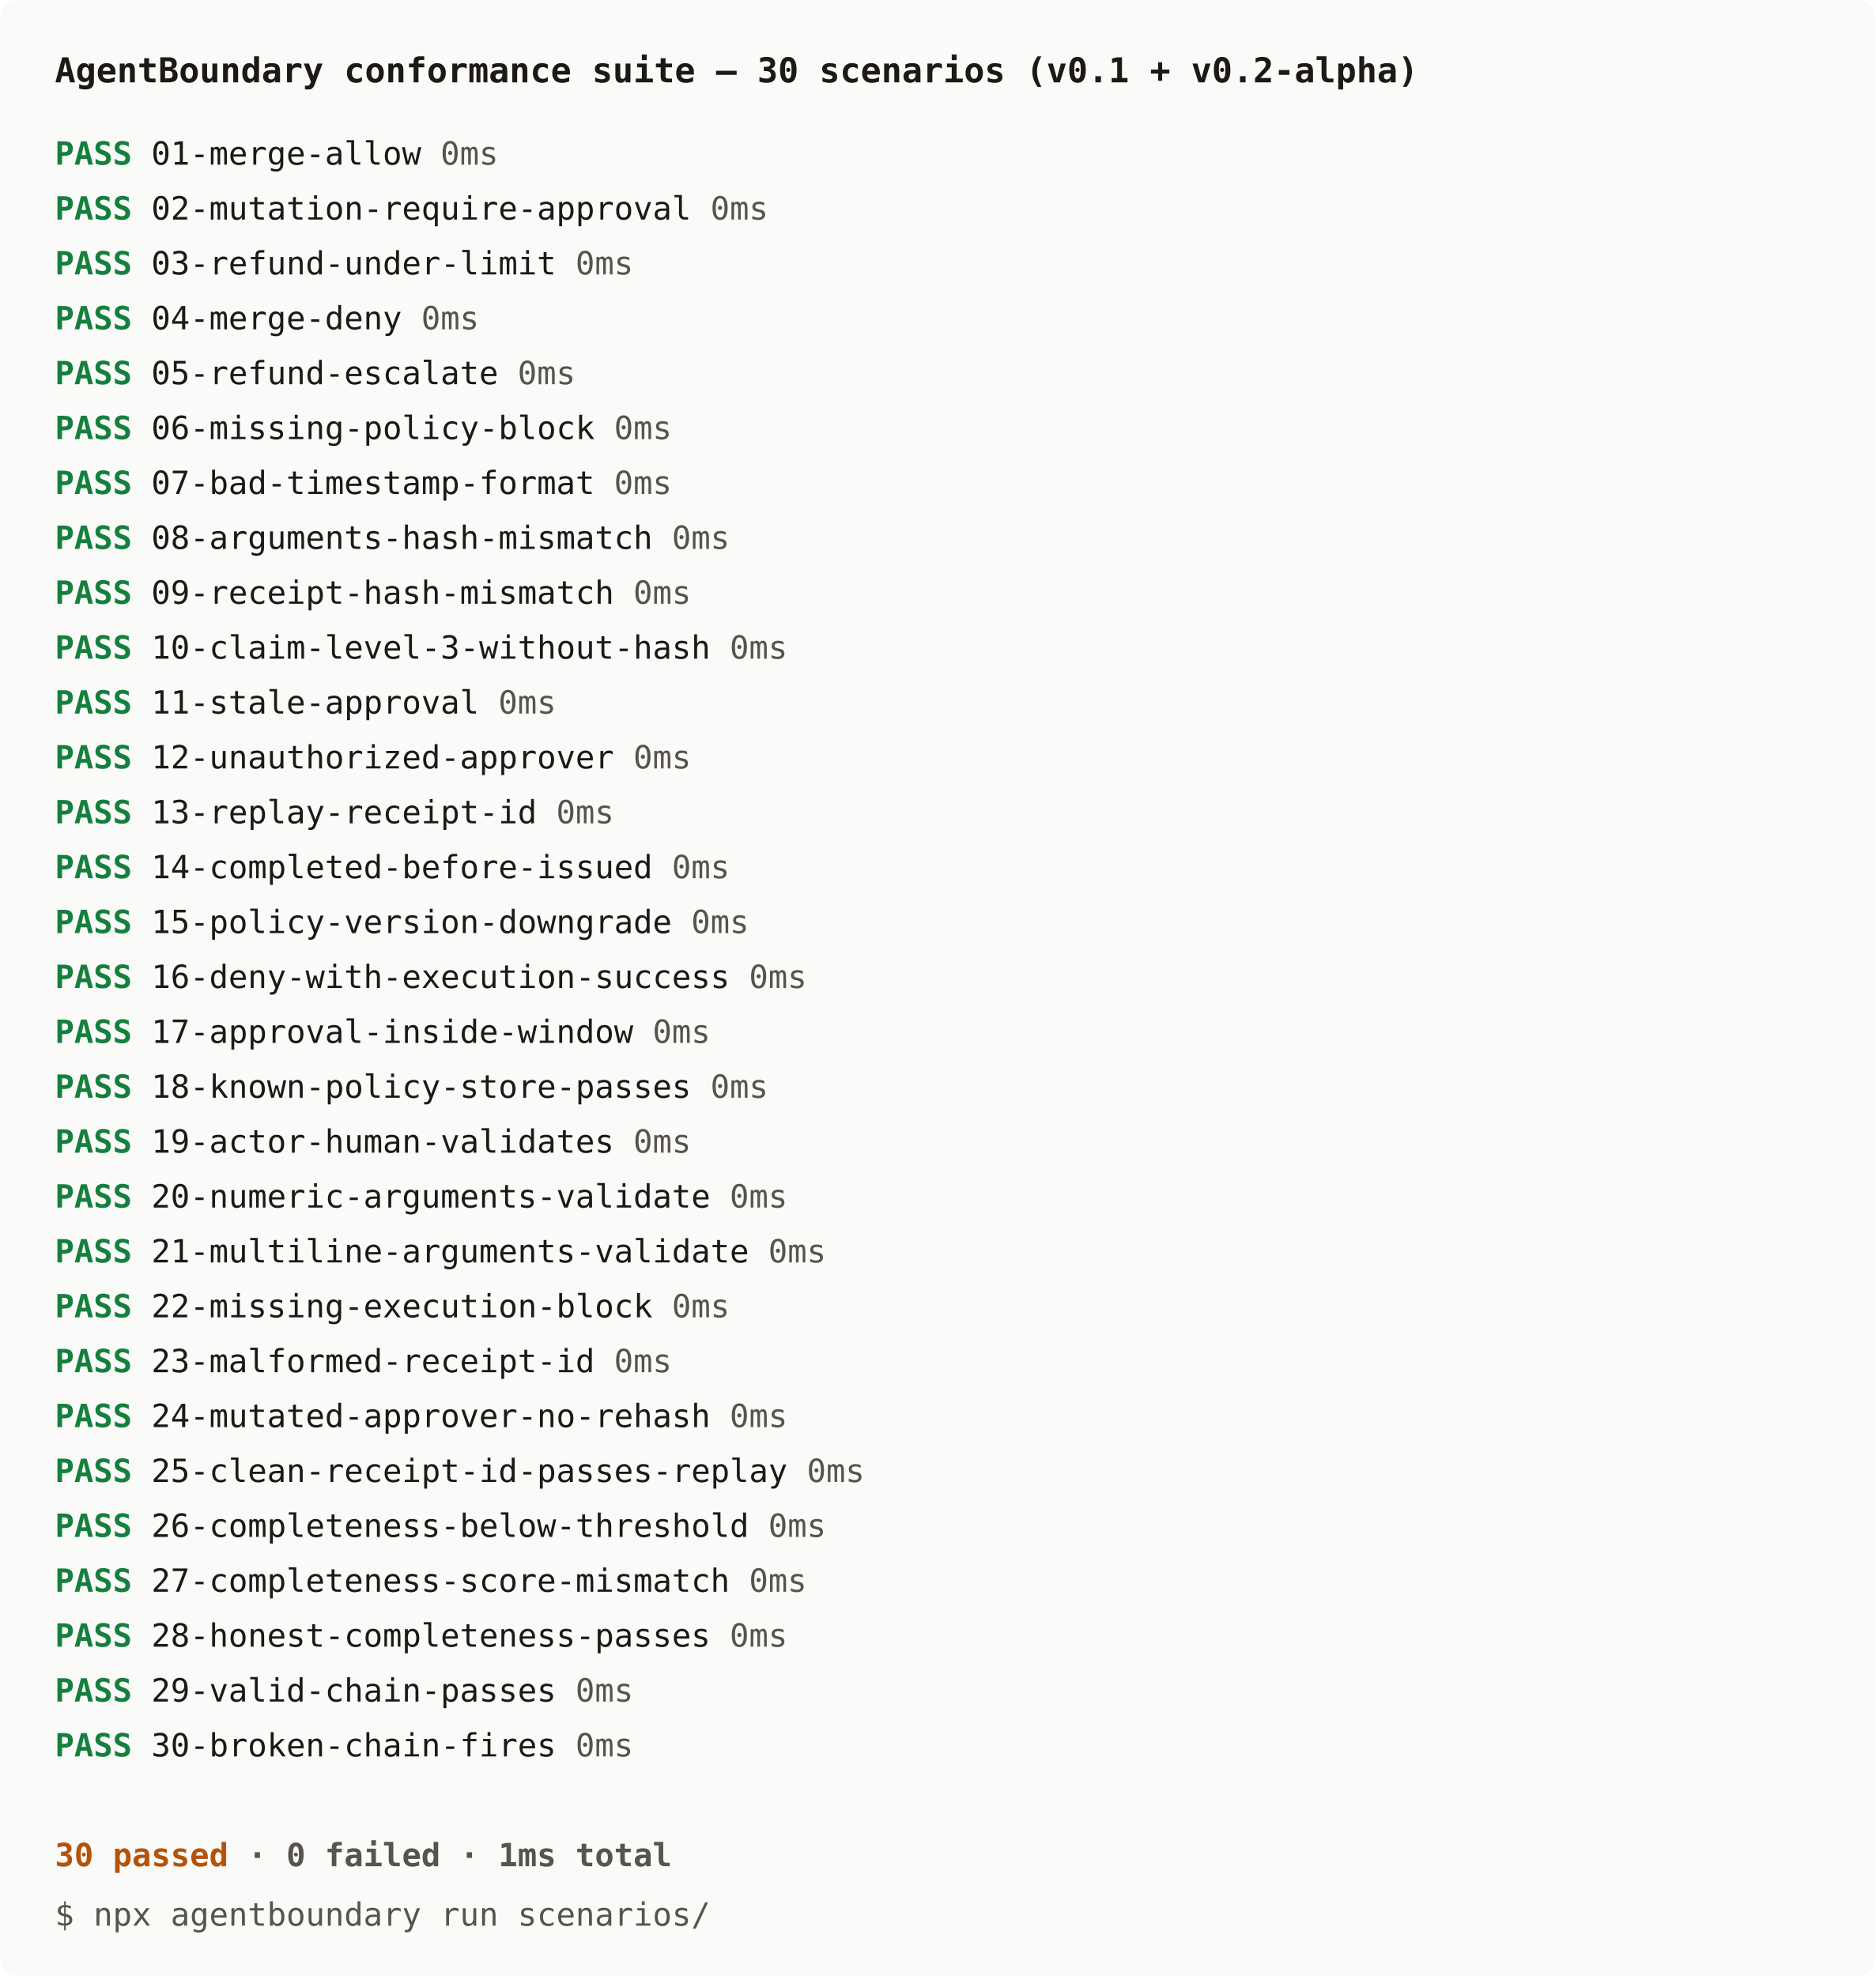
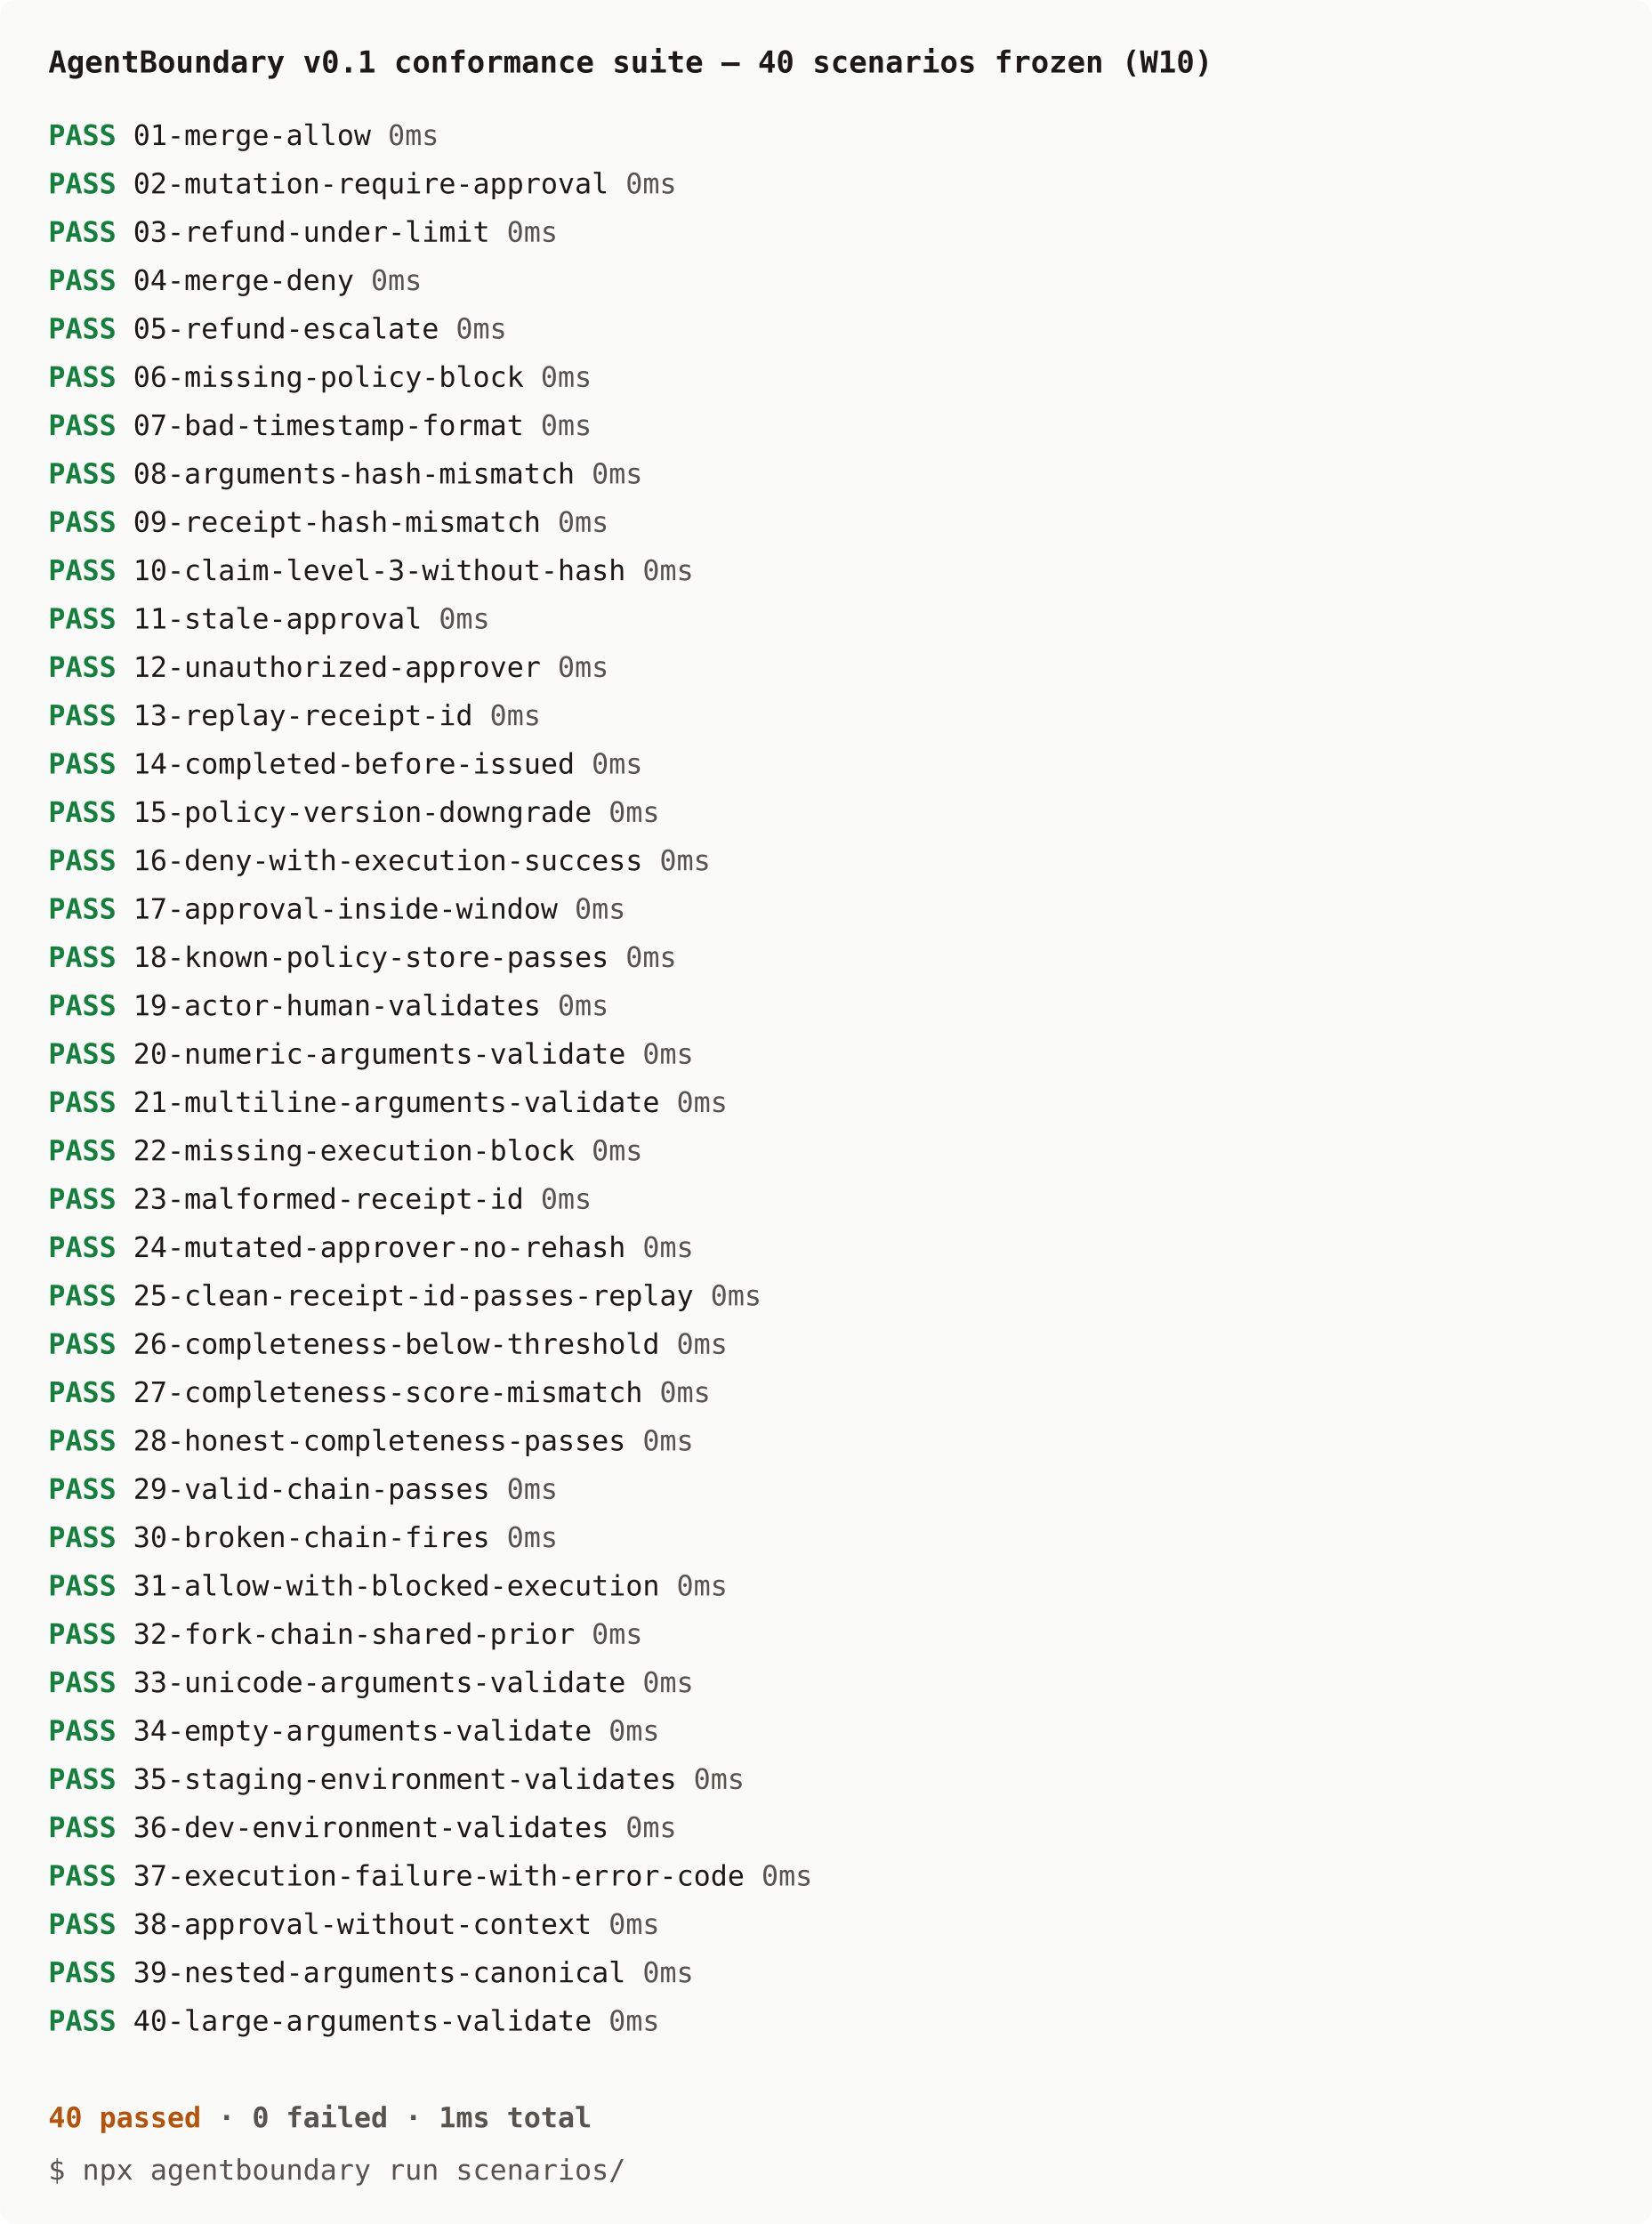
- <svg xmlns="http://www.w3.org/2000/svg" viewBox="0 0 820 864" role="img" aria-label="AgentBoundary conformance suite — 30 of 30 scenarios pass">
+ <svg xmlns="http://www.w3.org/2000/svg" viewBox="0 0 820 1104" role="img" aria-label="AgentBoundary conformance suite — 40 of 40 scenarios pass">
  <style>
    .bg { fill: #fafaf9; }
    .fg { fill: #1c1917; }
    .muted { fill: #57534e; }
    .pass { fill: #15803d; }
    .accent { fill: #b45309; }
    @media (prefers-color-scheme: dark) {
      .bg { fill: #0c0a09; }
      .fg { fill: #f5f5f4; }
      .muted { fill: #a8a29e; }
      .pass { fill: #4ade80; }
      .accent { fill: #fbbf24; }
    }
    text { font-family: ui-monospace, SFMono-Regular, "SF Mono", Menlo, Monaco, "Cascadia Mono", Consolas, monospace; font-size: 14px; }
    .title { font-size: 15px; font-weight: 600; }
    .footer { font-size: 14px; font-weight: 600; }
  </style>
-   <rect class="bg" width="820" height="864" rx="8" />
-   <text class="fg title" x="24" y="36">AgentBoundary conformance suite — 30 scenarios (v0.1 + v0.2-alpha)</text>
+   <rect class="bg" width="820" height="1104" rx="8" />
+   <text class="fg title" x="24" y="36">AgentBoundary v0.1 conformance suite — 40 scenarios frozen (W10)</text>
  <g transform="translate(24,72)">
    <text y="0">
      <tspan class="pass" font-weight="600">PASS</tspan>
      <tspan class="fg">01-merge-allow</tspan>
      <tspan class="muted">0ms</tspan>
    </text>
    <text y="24">
      <tspan class="pass" font-weight="600">PASS</tspan>
      <tspan class="fg">02-mutation-require-approval</tspan>
      <tspan class="muted">0ms</tspan>
    </text>
    <text y="48">
      <tspan class="pass" font-weight="600">PASS</tspan>
      <tspan class="fg">03-refund-under-limit</tspan>
      <tspan class="muted">0ms</tspan>
    </text>
    <text y="72">
      <tspan class="pass" font-weight="600">PASS</tspan>
      <tspan class="fg">04-merge-deny</tspan>
      <tspan class="muted">0ms</tspan>
    </text>
    <text y="96">
      <tspan class="pass" font-weight="600">PASS</tspan>
      <tspan class="fg">05-refund-escalate</tspan>
      <tspan class="muted">0ms</tspan>
    </text>
    <text y="120">
      <tspan class="pass" font-weight="600">PASS</tspan>
      <tspan class="fg">06-missing-policy-block</tspan>
      <tspan class="muted">0ms</tspan>
    </text>
    <text y="144">
      <tspan class="pass" font-weight="600">PASS</tspan>
      <tspan class="fg">07-bad-timestamp-format</tspan>
      <tspan class="muted">0ms</tspan>
    </text>
    <text y="168">
      <tspan class="pass" font-weight="600">PASS</tspan>
      <tspan class="fg">08-arguments-hash-mismatch</tspan>
      <tspan class="muted">0ms</tspan>
    </text>
    <text y="192">
      <tspan class="pass" font-weight="600">PASS</tspan>
      <tspan class="fg">09-receipt-hash-mismatch</tspan>
      <tspan class="muted">0ms</tspan>
    </text>
    <text y="216">
      <tspan class="pass" font-weight="600">PASS</tspan>
      <tspan class="fg">10-claim-level-3-without-hash</tspan>
      <tspan class="muted">0ms</tspan>
    </text>
    <text y="240">
      <tspan class="pass" font-weight="600">PASS</tspan>
      <tspan class="fg">11-stale-approval</tspan>
      <tspan class="muted">0ms</tspan>
    </text>
    <text y="264">
      <tspan class="pass" font-weight="600">PASS</tspan>
      <tspan class="fg">12-unauthorized-approver</tspan>
      <tspan class="muted">0ms</tspan>
    </text>
    <text y="288">
      <tspan class="pass" font-weight="600">PASS</tspan>
      <tspan class="fg">13-replay-receipt-id</tspan>
      <tspan class="muted">0ms</tspan>
    </text>
    <text y="312">
      <tspan class="pass" font-weight="600">PASS</tspan>
      <tspan class="fg">14-completed-before-issued</tspan>
      <tspan class="muted">0ms</tspan>
    </text>
    <text y="336">
      <tspan class="pass" font-weight="600">PASS</tspan>
      <tspan class="fg">15-policy-version-downgrade</tspan>
      <tspan class="muted">0ms</tspan>
    </text>
    <text y="360">
      <tspan class="pass" font-weight="600">PASS</tspan>
      <tspan class="fg">16-deny-with-execution-success</tspan>
      <tspan class="muted">0ms</tspan>
    </text>
    <text y="384">
      <tspan class="pass" font-weight="600">PASS</tspan>
      <tspan class="fg">17-approval-inside-window</tspan>
      <tspan class="muted">0ms</tspan>
    </text>
    <text y="408">
      <tspan class="pass" font-weight="600">PASS</tspan>
      <tspan class="fg">18-known-policy-store-passes</tspan>
      <tspan class="muted">0ms</tspan>
    </text>
    <text y="432">
      <tspan class="pass" font-weight="600">PASS</tspan>
      <tspan class="fg">19-actor-human-validates</tspan>
      <tspan class="muted">0ms</tspan>
    </text>
    <text y="456">
      <tspan class="pass" font-weight="600">PASS</tspan>
      <tspan class="fg">20-numeric-arguments-validate</tspan>
      <tspan class="muted">0ms</tspan>
    </text>
    <text y="480">
      <tspan class="pass" font-weight="600">PASS</tspan>
      <tspan class="fg">21-multiline-arguments-validate</tspan>
      <tspan class="muted">0ms</tspan>
    </text>
    <text y="504">
      <tspan class="pass" font-weight="600">PASS</tspan>
      <tspan class="fg">22-missing-execution-block</tspan>
      <tspan class="muted">0ms</tspan>
    </text>
    <text y="528">
      <tspan class="pass" font-weight="600">PASS</tspan>
      <tspan class="fg">23-malformed-receipt-id</tspan>
      <tspan class="muted">0ms</tspan>
    </text>
    <text y="552">
      <tspan class="pass" font-weight="600">PASS</tspan>
      <tspan class="fg">24-mutated-approver-no-rehash</tspan>
      <tspan class="muted">0ms</tspan>
    </text>
    <text y="576">
      <tspan class="pass" font-weight="600">PASS</tspan>
      <tspan class="fg">25-clean-receipt-id-passes-replay</tspan>
      <tspan class="muted">0ms</tspan>
    </text>
    <text y="600">
      <tspan class="pass" font-weight="600">PASS</tspan>
      <tspan class="fg">26-completeness-below-threshold</tspan>
      <tspan class="muted">0ms</tspan>
    </text>
    <text y="624">
      <tspan class="pass" font-weight="600">PASS</tspan>
      <tspan class="fg">27-completeness-score-mismatch</tspan>
      <tspan class="muted">0ms</tspan>
    </text>
    <text y="648">
      <tspan class="pass" font-weight="600">PASS</tspan>
      <tspan class="fg">28-honest-completeness-passes</tspan>
      <tspan class="muted">0ms</tspan>
    </text>
    <text y="672">
      <tspan class="pass" font-weight="600">PASS</tspan>
      <tspan class="fg">29-valid-chain-passes</tspan>
      <tspan class="muted">0ms</tspan>
    </text>
    <text y="696">
      <tspan class="pass" font-weight="600">PASS</tspan>
      <tspan class="fg">30-broken-chain-fires</tspan>
      <tspan class="muted">0ms</tspan>
    </text>
+     <text y="720">
+       <tspan class="pass" font-weight="600">PASS</tspan>
+       <tspan class="fg">31-allow-with-blocked-execution</tspan>
+       <tspan class="muted">0ms</tspan>
+     </text>
+     <text y="744">
+       <tspan class="pass" font-weight="600">PASS</tspan>
+       <tspan class="fg">32-fork-chain-shared-prior</tspan>
+       <tspan class="muted">0ms</tspan>
+     </text>
+     <text y="768">
+       <tspan class="pass" font-weight="600">PASS</tspan>
+       <tspan class="fg">33-unicode-arguments-validate</tspan>
+       <tspan class="muted">0ms</tspan>
+     </text>
+     <text y="792">
+       <tspan class="pass" font-weight="600">PASS</tspan>
+       <tspan class="fg">34-empty-arguments-validate</tspan>
+       <tspan class="muted">0ms</tspan>
+     </text>
+     <text y="816">
+       <tspan class="pass" font-weight="600">PASS</tspan>
+       <tspan class="fg">35-staging-environment-validates</tspan>
+       <tspan class="muted">0ms</tspan>
+     </text>
+     <text y="840">
+       <tspan class="pass" font-weight="600">PASS</tspan>
+       <tspan class="fg">36-dev-environment-validates</tspan>
+       <tspan class="muted">0ms</tspan>
+     </text>
+     <text y="864">
+       <tspan class="pass" font-weight="600">PASS</tspan>
+       <tspan class="fg">37-execution-failure-with-error-code</tspan>
+       <tspan class="muted">0ms</tspan>
+     </text>
+     <text y="888">
+       <tspan class="pass" font-weight="600">PASS</tspan>
+       <tspan class="fg">38-approval-without-context</tspan>
+       <tspan class="muted">0ms</tspan>
+     </text>
+     <text y="912">
+       <tspan class="pass" font-weight="600">PASS</tspan>
+       <tspan class="fg">39-nested-arguments-canonical</tspan>
+       <tspan class="muted">0ms</tspan>
+     </text>
+     <text y="936">
+       <tspan class="pass" font-weight="600">PASS</tspan>
+       <tspan class="fg">40-large-arguments-validate</tspan>
+       <tspan class="muted">0ms</tspan>
+     </text>
  </g>
-   <text x="24" y="816" class="footer">
-     <tspan class="accent">30 passed</tspan>
+   <text x="24" y="1056" class="footer">
+     <tspan class="accent">40 passed</tspan>
    <tspan class="muted">·  0 failed  ·  1ms total</tspan>
  </text>
-   <text x="24" y="842" class="muted" font-size="12">$ npx agentboundary run scenarios/</text>
+   <text x="24" y="1082" class="muted" font-size="12">$ npx agentboundary run scenarios/</text>
</svg>
